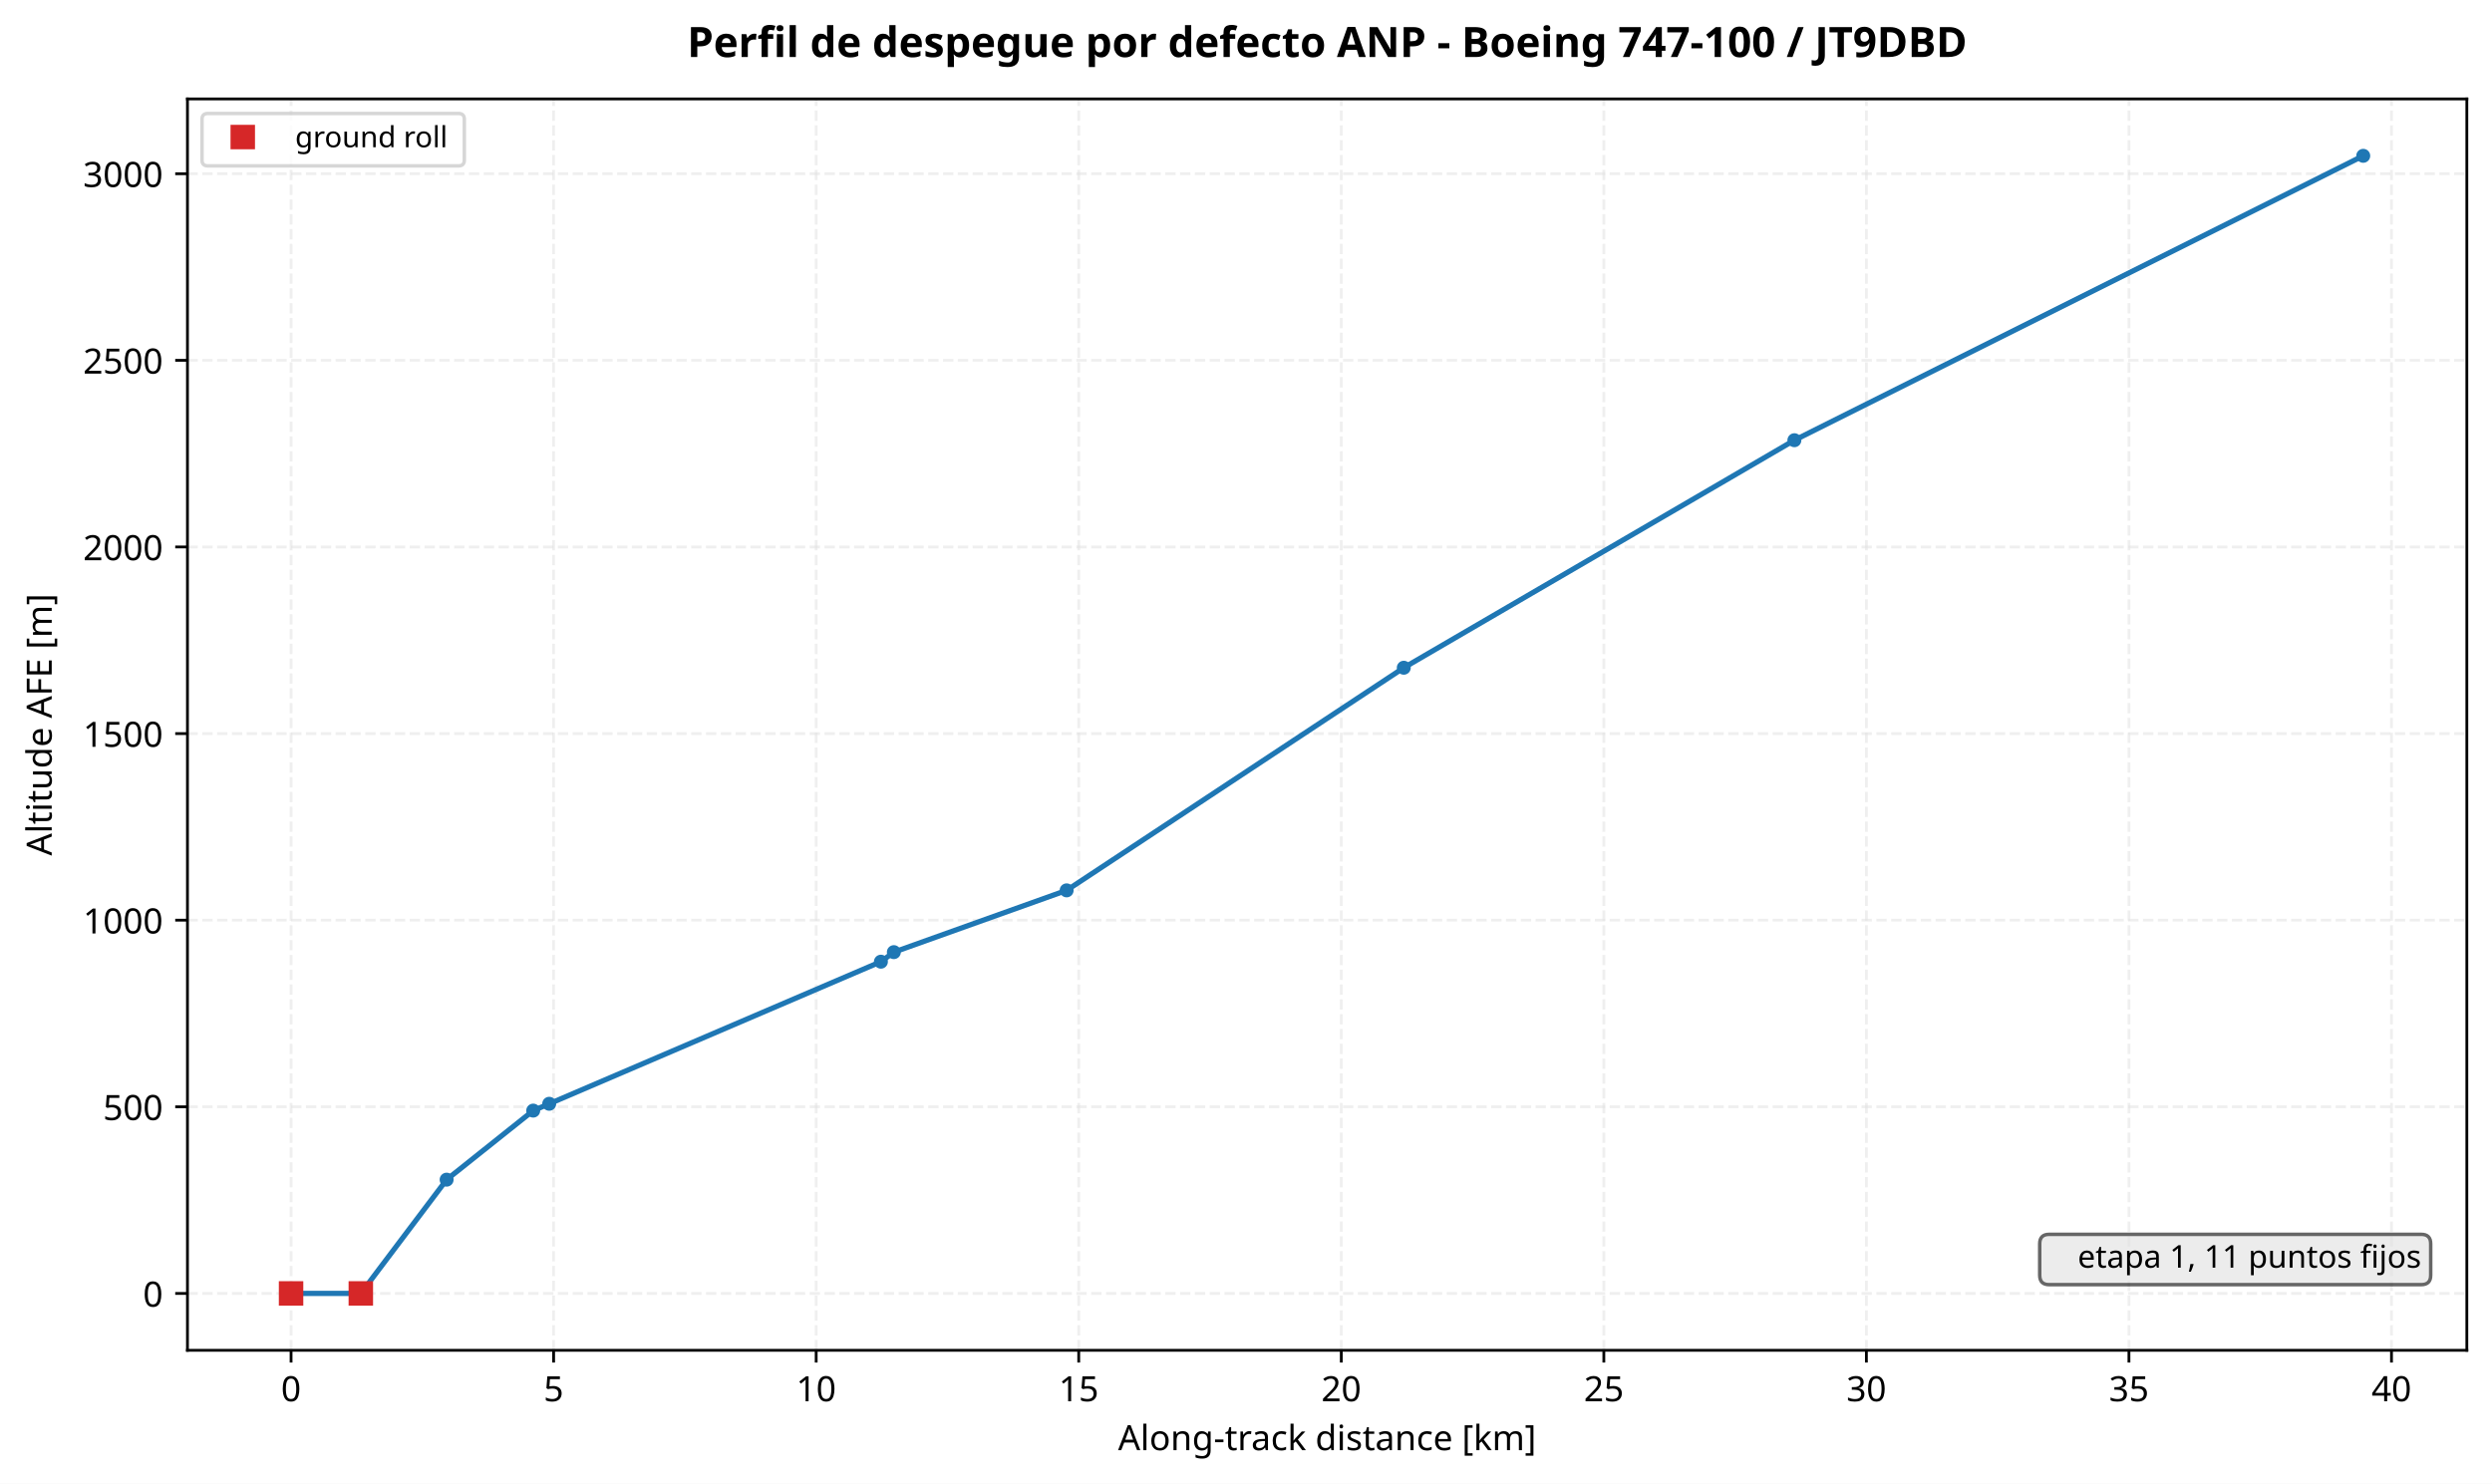
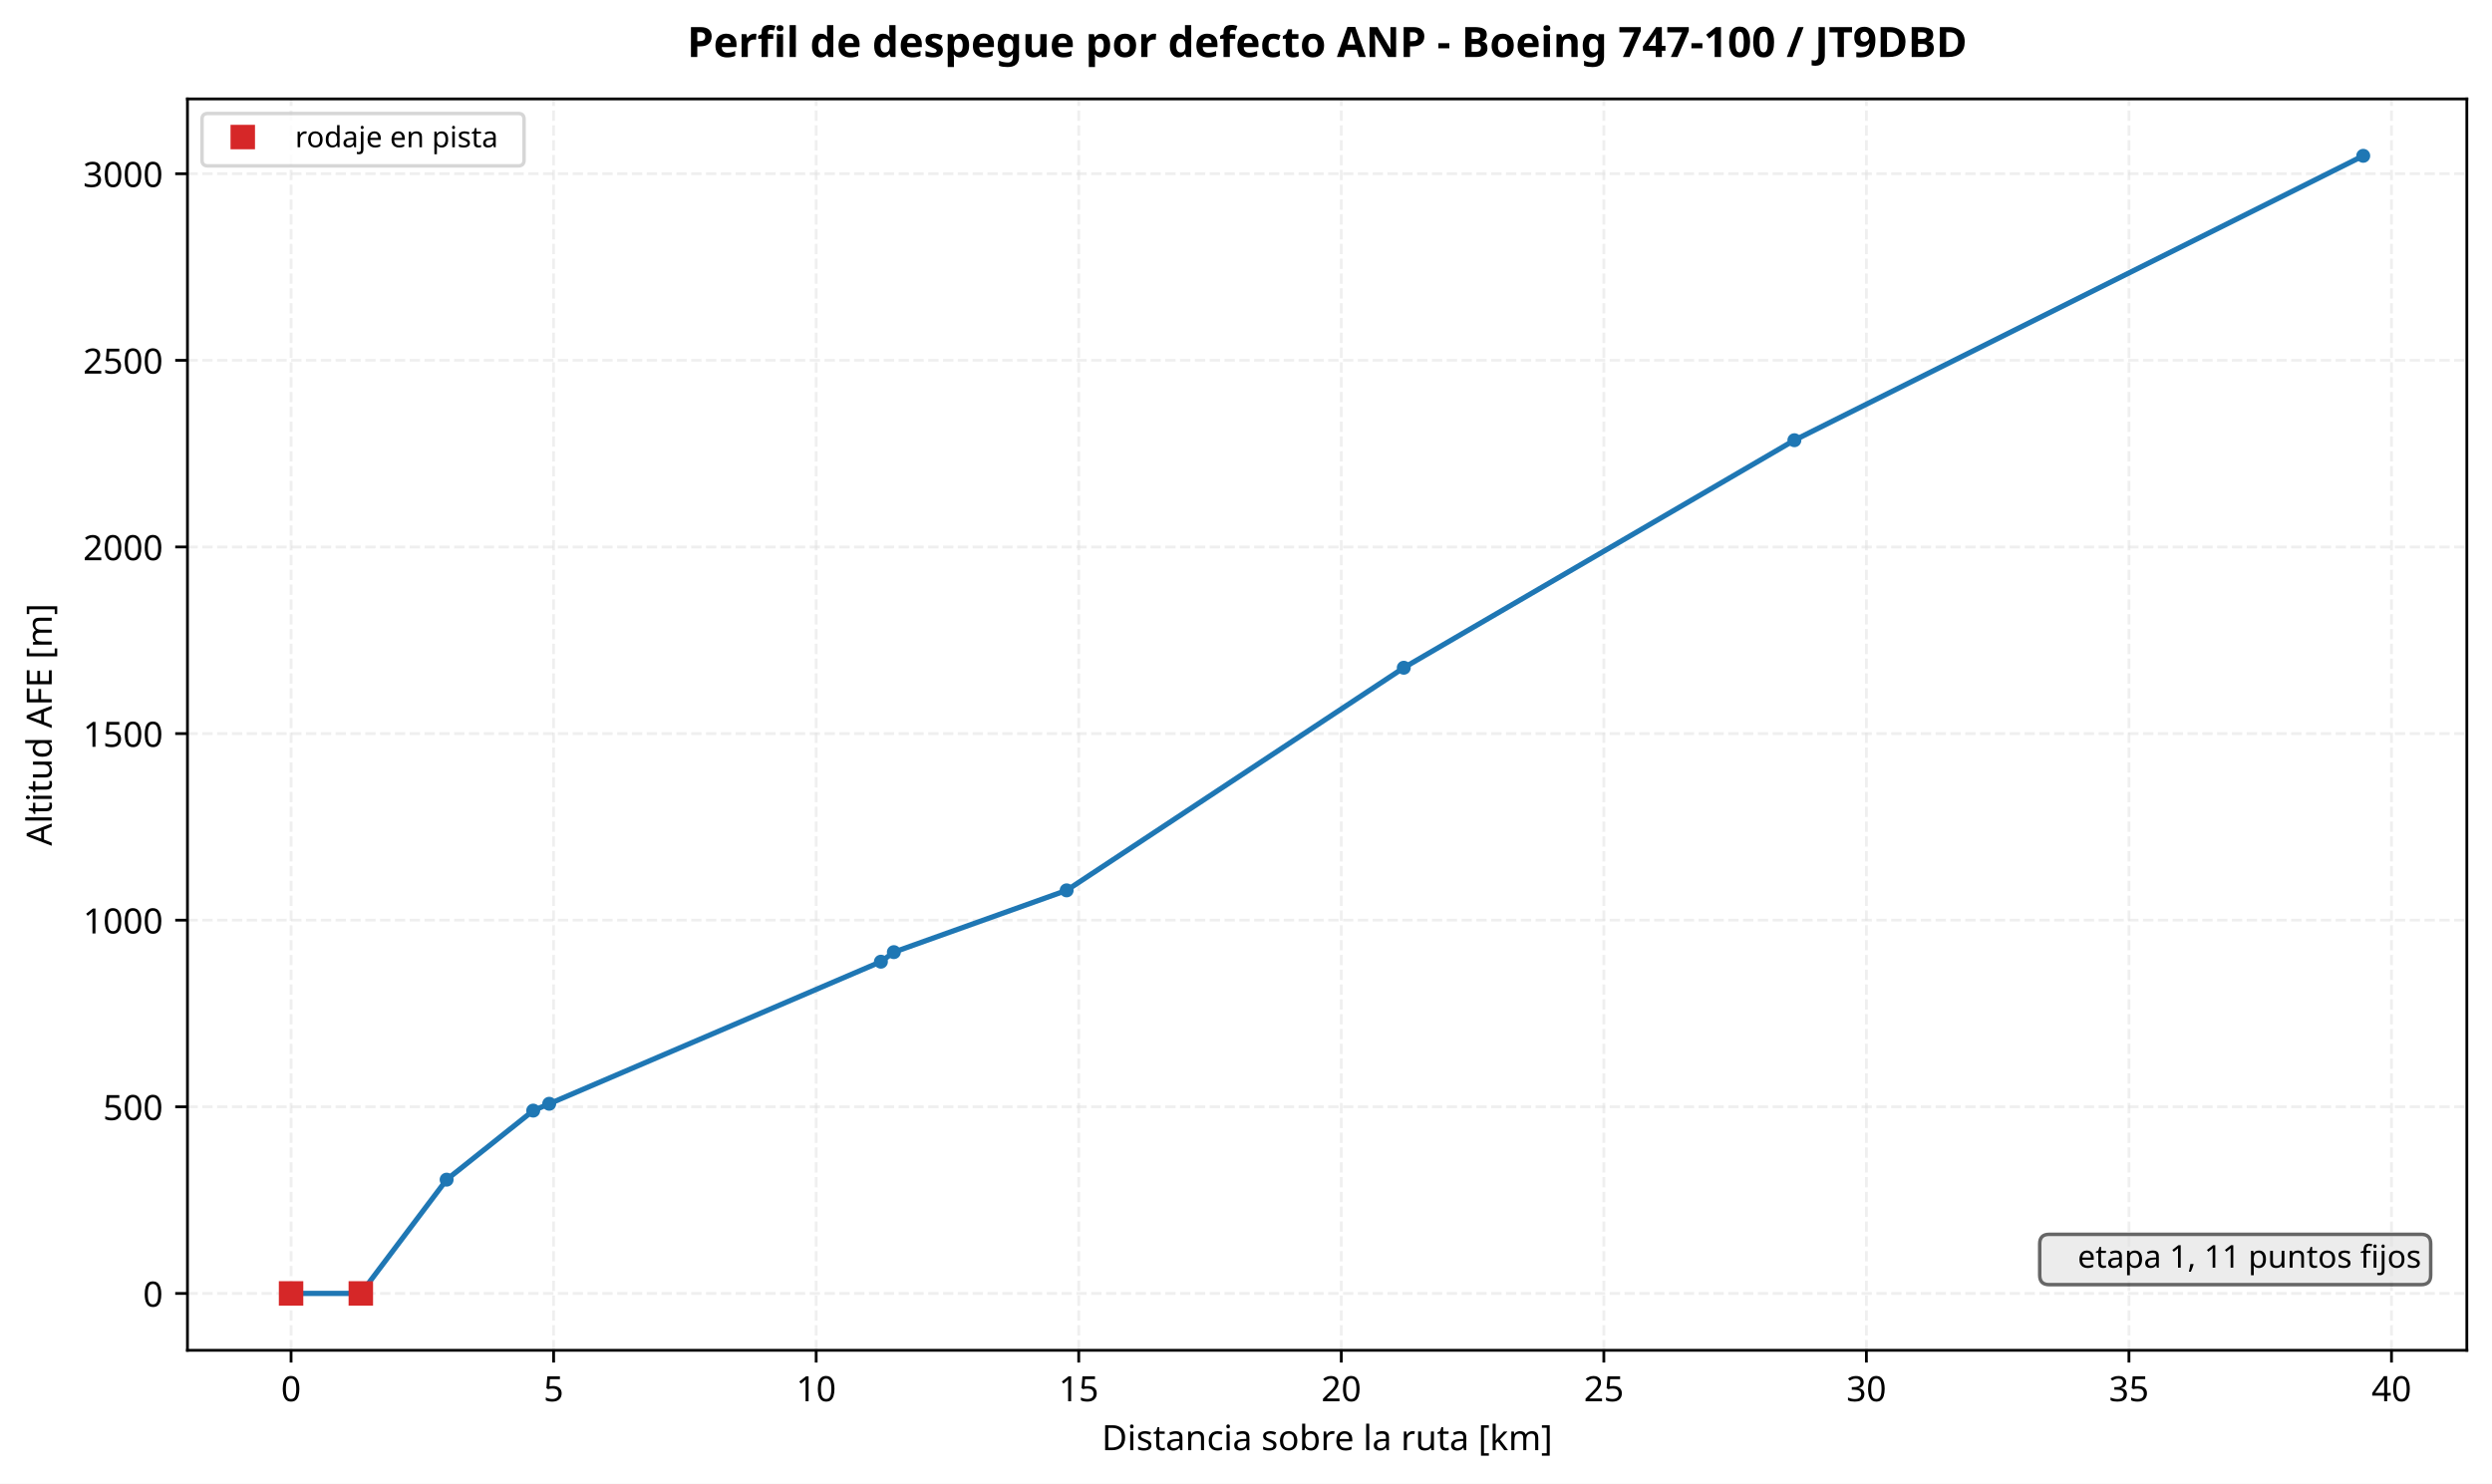
<svg xmlns="http://www.w3.org/2000/svg" xmlns:xlink="http://www.w3.org/1999/xlink" width="713.208pt" height="424.717pt" viewBox="0 0 713.208 424.717" version="1.1">
  <defs>
    <style type="text/css">*{stroke-linejoin: round; stroke-linecap: butt}</style>
  </defs>
  <g id="figure_1">
    <g id="patch_1">
      <path d="M 0 424.717  L 713.208 424.717  L 713.208 0  L 0 0  z " style="fill: #ffffff" />
    </g>
    <g id="axes_1">
      <g id="patch_2">
        <path d="M 53.651 386.516  L 706.008 386.516  L 706.008 28.318  L 53.651 28.318  z " style="fill: #ffffff" />
      </g>
      <g id="matplotlib.axis_1">
        <g id="xtick_1">
          <g id="line2d_1">
            <path d="M 83.303 386.516  L 83.303 28.318  " clip-path="url(#p145b06fc32)" style="fill: none; stroke-dasharray: 2.96,1.28; stroke-dashoffset: 0; stroke: #e0e0e0; stroke-opacity: 0.5; stroke-width: 0.8" />
          </g>
          <g id="line2d_2">
            <defs>
              <path id="m3d27035b55" d="M 0 0  L 0 3.5  " style="stroke: #000000; stroke-width: 0.8" />
            </defs>
            <g>
              <use xlink:href="#m3d27035b55" x="83.303" y="386.516" style="stroke: #000000; stroke-width: 0.8" />
            </g>
          </g>
          <g id="text_1">
            <text style="font-size: 10px; font-family: sans-serif; text-anchor: middle" x="83.303" y="401.113" transform="rotate(-0 83.3034 401.1134)">0</text>
          </g>
        </g>
        <g id="xtick_2">
          <g id="line2d_3">
            <path d="M 158.446 386.516  L 158.446 28.318  " clip-path="url(#p145b06fc32)" style="fill: none; stroke-dasharray: 2.96,1.28; stroke-dashoffset: 0; stroke: #e0e0e0; stroke-opacity: 0.5; stroke-width: 0.8" />
          </g>
          <g id="line2d_4">
            <g>
              <use xlink:href="#m3d27035b55" x="158.446" y="386.516" style="stroke: #000000; stroke-width: 0.8" />
            </g>
          </g>
          <g id="text_2">
            <text style="font-size: 10px; font-family: sans-serif; text-anchor: middle" x="158.446" y="401.113" transform="rotate(-0 158.4459 401.1134)">5</text>
          </g>
        </g>
        <g id="xtick_3">
          <g id="line2d_5">
            <path d="M 233.588 386.516  L 233.588 28.318  " clip-path="url(#p145b06fc32)" style="fill: none; stroke-dasharray: 2.96,1.28; stroke-dashoffset: 0; stroke: #e0e0e0; stroke-opacity: 0.5; stroke-width: 0.8" />
          </g>
          <g id="line2d_6">
            <g>
              <use xlink:href="#m3d27035b55" x="233.588" y="386.516" style="stroke: #000000; stroke-width: 0.8" />
            </g>
          </g>
          <g id="text_3">
            <text style="font-size: 10px; font-family: sans-serif; text-anchor: middle" x="233.588" y="401.113" transform="rotate(-0 233.5884 401.1134)">10</text>
          </g>
        </g>
        <g id="xtick_4">
          <g id="line2d_7">
            <path d="M 308.731 386.516  L 308.731 28.318  " clip-path="url(#p145b06fc32)" style="fill: none; stroke-dasharray: 2.96,1.28; stroke-dashoffset: 0; stroke: #e0e0e0; stroke-opacity: 0.5; stroke-width: 0.8" />
          </g>
          <g id="line2d_8">
            <g>
              <use xlink:href="#m3d27035b55" x="308.731" y="386.516" style="stroke: #000000; stroke-width: 0.8" />
            </g>
          </g>
          <g id="text_4">
            <text style="font-size: 10px; font-family: sans-serif; text-anchor: middle" x="308.731" y="401.113" transform="rotate(-0 308.7309 401.1134)">15</text>
          </g>
        </g>
        <g id="xtick_5">
          <g id="line2d_9">
            <path d="M 383.873 386.516  L 383.873 28.318  " clip-path="url(#p145b06fc32)" style="fill: none; stroke-dasharray: 2.96,1.28; stroke-dashoffset: 0; stroke: #e0e0e0; stroke-opacity: 0.5; stroke-width: 0.8" />
          </g>
          <g id="line2d_10">
            <g>
              <use xlink:href="#m3d27035b55" x="383.873" y="386.516" style="stroke: #000000; stroke-width: 0.8" />
            </g>
          </g>
          <g id="text_5">
            <text style="font-size: 10px; font-family: sans-serif; text-anchor: middle" x="383.873" y="401.113" transform="rotate(-0 383.8734 401.1134)">20</text>
          </g>
        </g>
        <g id="xtick_6">
          <g id="line2d_11">
            <path d="M 459.016 386.516  L 459.016 28.318  " clip-path="url(#p145b06fc32)" style="fill: none; stroke-dasharray: 2.96,1.28; stroke-dashoffset: 0; stroke: #e0e0e0; stroke-opacity: 0.5; stroke-width: 0.8" />
          </g>
          <g id="line2d_12">
            <g>
              <use xlink:href="#m3d27035b55" x="459.016" y="386.516" style="stroke: #000000; stroke-width: 0.8" />
            </g>
          </g>
          <g id="text_6">
            <text style="font-size: 10px; font-family: sans-serif; text-anchor: middle" x="459.016" y="401.113" transform="rotate(-0 459.0159 401.1134)">25</text>
          </g>
        </g>
        <g id="xtick_7">
          <g id="line2d_13">
            <path d="M 534.158 386.516  L 534.158 28.318  " clip-path="url(#p145b06fc32)" style="fill: none; stroke-dasharray: 2.96,1.28; stroke-dashoffset: 0; stroke: #e0e0e0; stroke-opacity: 0.5; stroke-width: 0.8" />
          </g>
          <g id="line2d_14">
            <g>
              <use xlink:href="#m3d27035b55" x="534.158" y="386.516" style="stroke: #000000; stroke-width: 0.8" />
            </g>
          </g>
          <g id="text_7">
            <text style="font-size: 10px; font-family: sans-serif; text-anchor: middle" x="534.158" y="401.113" transform="rotate(-0 534.1584 401.1134)">30</text>
          </g>
        </g>
        <g id="xtick_8">
          <g id="line2d_15">
            <path d="M 609.301 386.516  L 609.301 28.318  " clip-path="url(#p145b06fc32)" style="fill: none; stroke-dasharray: 2.96,1.28; stroke-dashoffset: 0; stroke: #e0e0e0; stroke-opacity: 0.5; stroke-width: 0.8" />
          </g>
          <g id="line2d_16">
            <g>
              <use xlink:href="#m3d27035b55" x="609.301" y="386.516" style="stroke: #000000; stroke-width: 0.8" />
            </g>
          </g>
          <g id="text_8">
            <text style="font-size: 10px; font-family: sans-serif; text-anchor: middle" x="609.301" y="401.113" transform="rotate(-0 609.301 401.1134)">35</text>
          </g>
        </g>
        <g id="xtick_9">
          <g id="line2d_17">
            <path d="M 684.443 386.516  L 684.443 28.318  " clip-path="url(#p145b06fc32)" style="fill: none; stroke-dasharray: 2.96,1.28; stroke-dashoffset: 0; stroke: #e0e0e0; stroke-opacity: 0.5; stroke-width: 0.8" />
          </g>
          <g id="line2d_18">
            <g>
              <use xlink:href="#m3d27035b55" x="684.443" y="386.516" style="stroke: #000000; stroke-width: 0.8" />
            </g>
          </g>
          <g id="text_9">
            <text style="font-size: 10px; font-family: sans-serif; text-anchor: middle" x="684.443" y="401.113" transform="rotate(-0 684.4435 401.1134)">40</text>
          </g>
        </g>
        <g id="text_10">
-           <text style="font-size: 10px; font-family: sans-serif; text-anchor: middle" x="379.83" y="415.114" transform="rotate(-0 379.8296 415.1142)">Along-track distance [km]</text>
+           <text style="font-size: 10px; font-family: sans-serif; text-anchor: middle" x="379.83" y="415.114" transform="rotate(-0 379.8296 415.1142)">Distancia sobre la ruta [km]</text>
        </g>
      </g>
      <g id="matplotlib.axis_2">
        <g id="ytick_1">
          <g id="line2d_19">
            <path d="M 53.651 370.234  L 706.008 370.234  " clip-path="url(#p145b06fc32)" style="fill: none; stroke-dasharray: 2.96,1.28; stroke-dashoffset: 0; stroke: #e0e0e0; stroke-opacity: 0.5; stroke-width: 0.8" />
          </g>
          <g id="line2d_20">
            <defs>
              <path id="mef640d9f3a" d="M 0 0  L -3.5 0  " style="stroke: #000000; stroke-width: 0.8" />
            </defs>
            <g>
              <use xlink:href="#mef640d9f3a" x="53.651" y="370.234" style="stroke: #000000; stroke-width: 0.8" />
            </g>
          </g>
          <g id="text_11">
            <text style="font-size: 10px; font-family: sans-serif; text-anchor: end" x="46.651" y="374.033" transform="rotate(-0 46.65078 374.0329)">0</text>
          </g>
        </g>
        <g id="ytick_2">
          <g id="line2d_21">
            <path d="M 53.651 316.816  L 706.008 316.816  " clip-path="url(#p145b06fc32)" style="fill: none; stroke-dasharray: 2.96,1.28; stroke-dashoffset: 0; stroke: #e0e0e0; stroke-opacity: 0.5; stroke-width: 0.8" />
          </g>
          <g id="line2d_22">
            <g>
              <use xlink:href="#mef640d9f3a" x="53.651" y="316.816" style="stroke: #000000; stroke-width: 0.8" />
            </g>
          </g>
          <g id="text_12">
            <text style="font-size: 10px; font-family: sans-serif; text-anchor: end" x="46.651" y="320.615" transform="rotate(-0 46.65078 320.6152)">500</text>
          </g>
        </g>
        <g id="ytick_3">
          <g id="line2d_23">
            <path d="M 53.651 263.399  L 706.008 263.399  " clip-path="url(#p145b06fc32)" style="fill: none; stroke-dasharray: 2.96,1.28; stroke-dashoffset: 0; stroke: #e0e0e0; stroke-opacity: 0.5; stroke-width: 0.8" />
          </g>
          <g id="line2d_24">
            <g>
              <use xlink:href="#mef640d9f3a" x="53.651" y="263.399" style="stroke: #000000; stroke-width: 0.8" />
            </g>
          </g>
          <g id="text_13">
            <text style="font-size: 10px; font-family: sans-serif; text-anchor: end" x="46.651" y="267.198" transform="rotate(-0 46.65078 267.1975)">1000</text>
          </g>
        </g>
        <g id="ytick_4">
          <g id="line2d_25">
            <path d="M 53.651 209.981  L 706.008 209.981  " clip-path="url(#p145b06fc32)" style="fill: none; stroke-dasharray: 2.96,1.28; stroke-dashoffset: 0; stroke: #e0e0e0; stroke-opacity: 0.5; stroke-width: 0.8" />
          </g>
          <g id="line2d_26">
            <g>
              <use xlink:href="#mef640d9f3a" x="53.651" y="209.981" style="stroke: #000000; stroke-width: 0.8" />
            </g>
          </g>
          <g id="text_14">
            <text style="font-size: 10px; font-family: sans-serif; text-anchor: end" x="46.651" y="213.78" transform="rotate(-0 46.65078 213.7798)">1500</text>
          </g>
        </g>
        <g id="ytick_5">
          <g id="line2d_27">
            <path d="M 53.651 156.563  L 706.008 156.563  " clip-path="url(#p145b06fc32)" style="fill: none; stroke-dasharray: 2.96,1.28; stroke-dashoffset: 0; stroke: #e0e0e0; stroke-opacity: 0.5; stroke-width: 0.8" />
          </g>
          <g id="line2d_28">
            <g>
              <use xlink:href="#mef640d9f3a" x="53.651" y="156.563" style="stroke: #000000; stroke-width: 0.8" />
            </g>
          </g>
          <g id="text_15">
            <text style="font-size: 10px; font-family: sans-serif; text-anchor: end" x="46.651" y="160.362" transform="rotate(-0 46.65078 160.3621)">2000</text>
          </g>
        </g>
        <g id="ytick_6">
          <g id="line2d_29">
            <path d="M 53.651 103.146  L 706.008 103.146  " clip-path="url(#p145b06fc32)" style="fill: none; stroke-dasharray: 2.96,1.28; stroke-dashoffset: 0; stroke: #e0e0e0; stroke-opacity: 0.5; stroke-width: 0.8" />
          </g>
          <g id="line2d_30">
            <g>
              <use xlink:href="#mef640d9f3a" x="53.651" y="103.146" style="stroke: #000000; stroke-width: 0.8" />
            </g>
          </g>
          <g id="text_16">
            <text style="font-size: 10px; font-family: sans-serif; text-anchor: end" x="46.651" y="106.944" transform="rotate(-0 46.65078 106.9445)">2500</text>
          </g>
        </g>
        <g id="ytick_7">
          <g id="line2d_31">
            <path d="M 53.651 49.728  L 706.008 49.728  " clip-path="url(#p145b06fc32)" style="fill: none; stroke-dasharray: 2.96,1.28; stroke-dashoffset: 0; stroke: #e0e0e0; stroke-opacity: 0.5; stroke-width: 0.8" />
          </g>
          <g id="line2d_32">
            <g>
              <use xlink:href="#mef640d9f3a" x="53.651" y="49.728" style="stroke: #000000; stroke-width: 0.8" />
            </g>
          </g>
          <g id="text_17">
            <text style="font-size: 10px; font-family: sans-serif; text-anchor: end" x="46.651" y="53.527" transform="rotate(-0 46.65078 53.52676)">3000</text>
          </g>
        </g>
        <g id="text_18">
-           <text style="font-size: 10px; font-family: sans-serif; text-anchor: middle" x="14.798" y="207.417" transform="rotate(-90 14.79844 207.417)">Altitude AFE [m]</text>
+           <text style="font-size: 10px; font-family: sans-serif; text-anchor: middle" x="14.798" y="207.417" transform="rotate(-90 14.79844 207.417)">Altitud AFE [m]</text>
        </g>
      </g>
      <g id="line2d_33">
        <path d="M 83.303 370.234  L 103.266 370.234  L 127.823 337.671  L 152.605 317.905  L 157.185 315.951  L 252.115 275.279  L 255.821 272.544  L 305.27 254.862  L 401.762 191.135  L 513.554 126.008  L 676.356 44.6  " clip-path="url(#p145b06fc32)" style="fill: none; stroke: #1f77b4; stroke-width: 1.5; stroke-linecap: square" />
        <defs>
          <path id="m6a7671b2ea" d="M 0 1.5  C 0.398 1.5 0.779 1.342 1.061 1.061  C 1.342 0.779 1.5 0.398 1.5 0  C 1.5 -0.398 1.342 -0.779 1.061 -1.061  C 0.779 -1.342 0.398 -1.5 0 -1.5  C -0.398 -1.5 -0.779 -1.342 -1.061 -1.061  C -1.342 -0.779 -1.5 -0.398 -1.5 0  C -1.5 0.398 -1.342 0.779 -1.061 1.061  C -0.779 1.342 -0.398 1.5 0 1.5  z " style="stroke: #1f77b4" />
        </defs>
        <g clip-path="url(#p145b06fc32)">
          <use xlink:href="#m6a7671b2ea" x="83.303" y="370.234" style="fill: #1f77b4; stroke: #1f77b4" />
          <use xlink:href="#m6a7671b2ea" x="103.266" y="370.234" style="fill: #1f77b4; stroke: #1f77b4" />
          <use xlink:href="#m6a7671b2ea" x="127.823" y="337.671" style="fill: #1f77b4; stroke: #1f77b4" />
          <use xlink:href="#m6a7671b2ea" x="152.605" y="317.905" style="fill: #1f77b4; stroke: #1f77b4" />
          <use xlink:href="#m6a7671b2ea" x="157.185" y="315.951" style="fill: #1f77b4; stroke: #1f77b4" />
          <use xlink:href="#m6a7671b2ea" x="252.115" y="275.279" style="fill: #1f77b4; stroke: #1f77b4" />
          <use xlink:href="#m6a7671b2ea" x="255.821" y="272.544" style="fill: #1f77b4; stroke: #1f77b4" />
          <use xlink:href="#m6a7671b2ea" x="305.27" y="254.862" style="fill: #1f77b4; stroke: #1f77b4" />
          <use xlink:href="#m6a7671b2ea" x="401.762" y="191.135" style="fill: #1f77b4; stroke: #1f77b4" />
          <use xlink:href="#m6a7671b2ea" x="513.554" y="126.008" style="fill: #1f77b4; stroke: #1f77b4" />
          <use xlink:href="#m6a7671b2ea" x="676.356" y="44.6" style="fill: #1f77b4; stroke: #1f77b4" />
        </g>
      </g>
      <g id="line2d_34">
        <defs>
          <path id="mc3df89cc81" d="M -3 3  L 3 3  L 3 -3  L -3 -3  z " style="stroke: #d62728; stroke-linejoin: miter" />
        </defs>
        <g clip-path="url(#p145b06fc32)">
          <use xlink:href="#mc3df89cc81" x="83.303" y="370.234" style="fill: #d62728; stroke: #d62728; stroke-linejoin: miter" />
          <use xlink:href="#mc3df89cc81" x="103.266" y="370.234" style="fill: #d62728; stroke: #d62728; stroke-linejoin: miter" />
        </g>
      </g>
      <g id="patch_3">
        <path d="M 53.651 386.516  L 53.651 28.318  " style="fill: none; stroke: #000000; stroke-width: 0.8; stroke-linejoin: miter; stroke-linecap: square" />
      </g>
      <g id="patch_4">
        <path d="M 706.008 386.516  L 706.008 28.318  " style="fill: none; stroke: #000000; stroke-width: 0.8; stroke-linejoin: miter; stroke-linecap: square" />
      </g>
      <g id="patch_5">
        <path d="M 53.651 386.516  L 706.008 386.516  " style="fill: none; stroke: #000000; stroke-width: 0.8; stroke-linejoin: miter; stroke-linecap: square" />
      </g>
      <g id="patch_6">
        <path d="M 53.651 28.318  L 706.008 28.318  " style="fill: none; stroke: #000000; stroke-width: 0.8; stroke-linejoin: miter; stroke-linecap: square" />
      </g>
      <g id="text_19">
        <g id="patch_7">
          <path d="M 586.462 367.724  L 692.961 367.724  Q 695.661 367.724 695.661 365.024  L 695.661 356.023  Q 695.661 353.323 692.961 353.323  L 586.462 353.323  Q 583.762 353.323 583.762 356.023  L 583.762 365.024  Q 583.762 367.724 586.462 367.724  z " style="fill: #e0e0e0; opacity: 0.6; stroke: #000000; stroke-linejoin: miter" />
        </g>
        <text style="font-size: 9px; font-family: sans-serif; text-anchor: end" x="692.961" y="362.862" transform="rotate(-0 692.9613 362.8618)">etapa 1, 11 puntos fijos</text>
      </g>
      <g id="text_20">
        <text style="font-weight: 700; font-size: 12px; font-family: sans-serif; text-anchor: middle" x="379.83" y="16.318" transform="rotate(-0 379.8296 16.31812)">Perfil de despegue por defecto ANP - Boeing 747-100 / JT9DBD</text>
      </g>
      <g id="legend_1">
        <g id="patch_8">
-           <path d="M 59.482 47.478  L 131.224 47.478  Q 132.89 47.478 132.89 45.812  L 132.89 34.149  Q 132.89 32.483 131.224 32.483  L 59.482 32.483  Q 57.816 32.483 57.816 34.149  L 57.816 45.812  Q 57.816 47.478 59.482 47.478  z " style="fill: #ffffff; opacity: 0.8; stroke: #cccccc; stroke-linejoin: miter" />
+           <path d="M 59.482 47.478  L 148.32 47.478  Q 149.986 47.478 149.986 45.812  L 149.986 34.149  Q 149.986 32.483 148.32 32.483  L 59.482 32.483  Q 57.816 32.483 57.816 34.149  L 57.816 45.812  Q 57.816 47.478 59.482 47.478  z " style="fill: #ffffff; opacity: 0.8; stroke: #cccccc; stroke-linejoin: miter" />
        </g>
        <g id="line2d_35">
          <g>
            <use xlink:href="#mc3df89cc81" x="69.478" y="39.229" style="fill: #d62728; stroke: #d62728; stroke-linejoin: miter" />
          </g>
        </g>
        <g id="text_21">
-           <text style="font-size: 8.33px; font-family: sans-serif; text-anchor: start" x="84.472" y="42.145" transform="rotate(-0 84.47178 42.14462)">ground roll</text>
+           <text style="font-size: 8.33px; font-family: sans-serif; text-anchor: start" x="84.472" y="42.145" transform="rotate(-0 84.47178 42.14462)">rodaje en pista</text>
        </g>
      </g>
    </g>
  </g>
  <defs>
    <clipPath id="p145b06fc32">
      <rect x="53.651" y="28.318" width="652.358" height="358.198" />
    </clipPath>
  </defs>
</svg>
